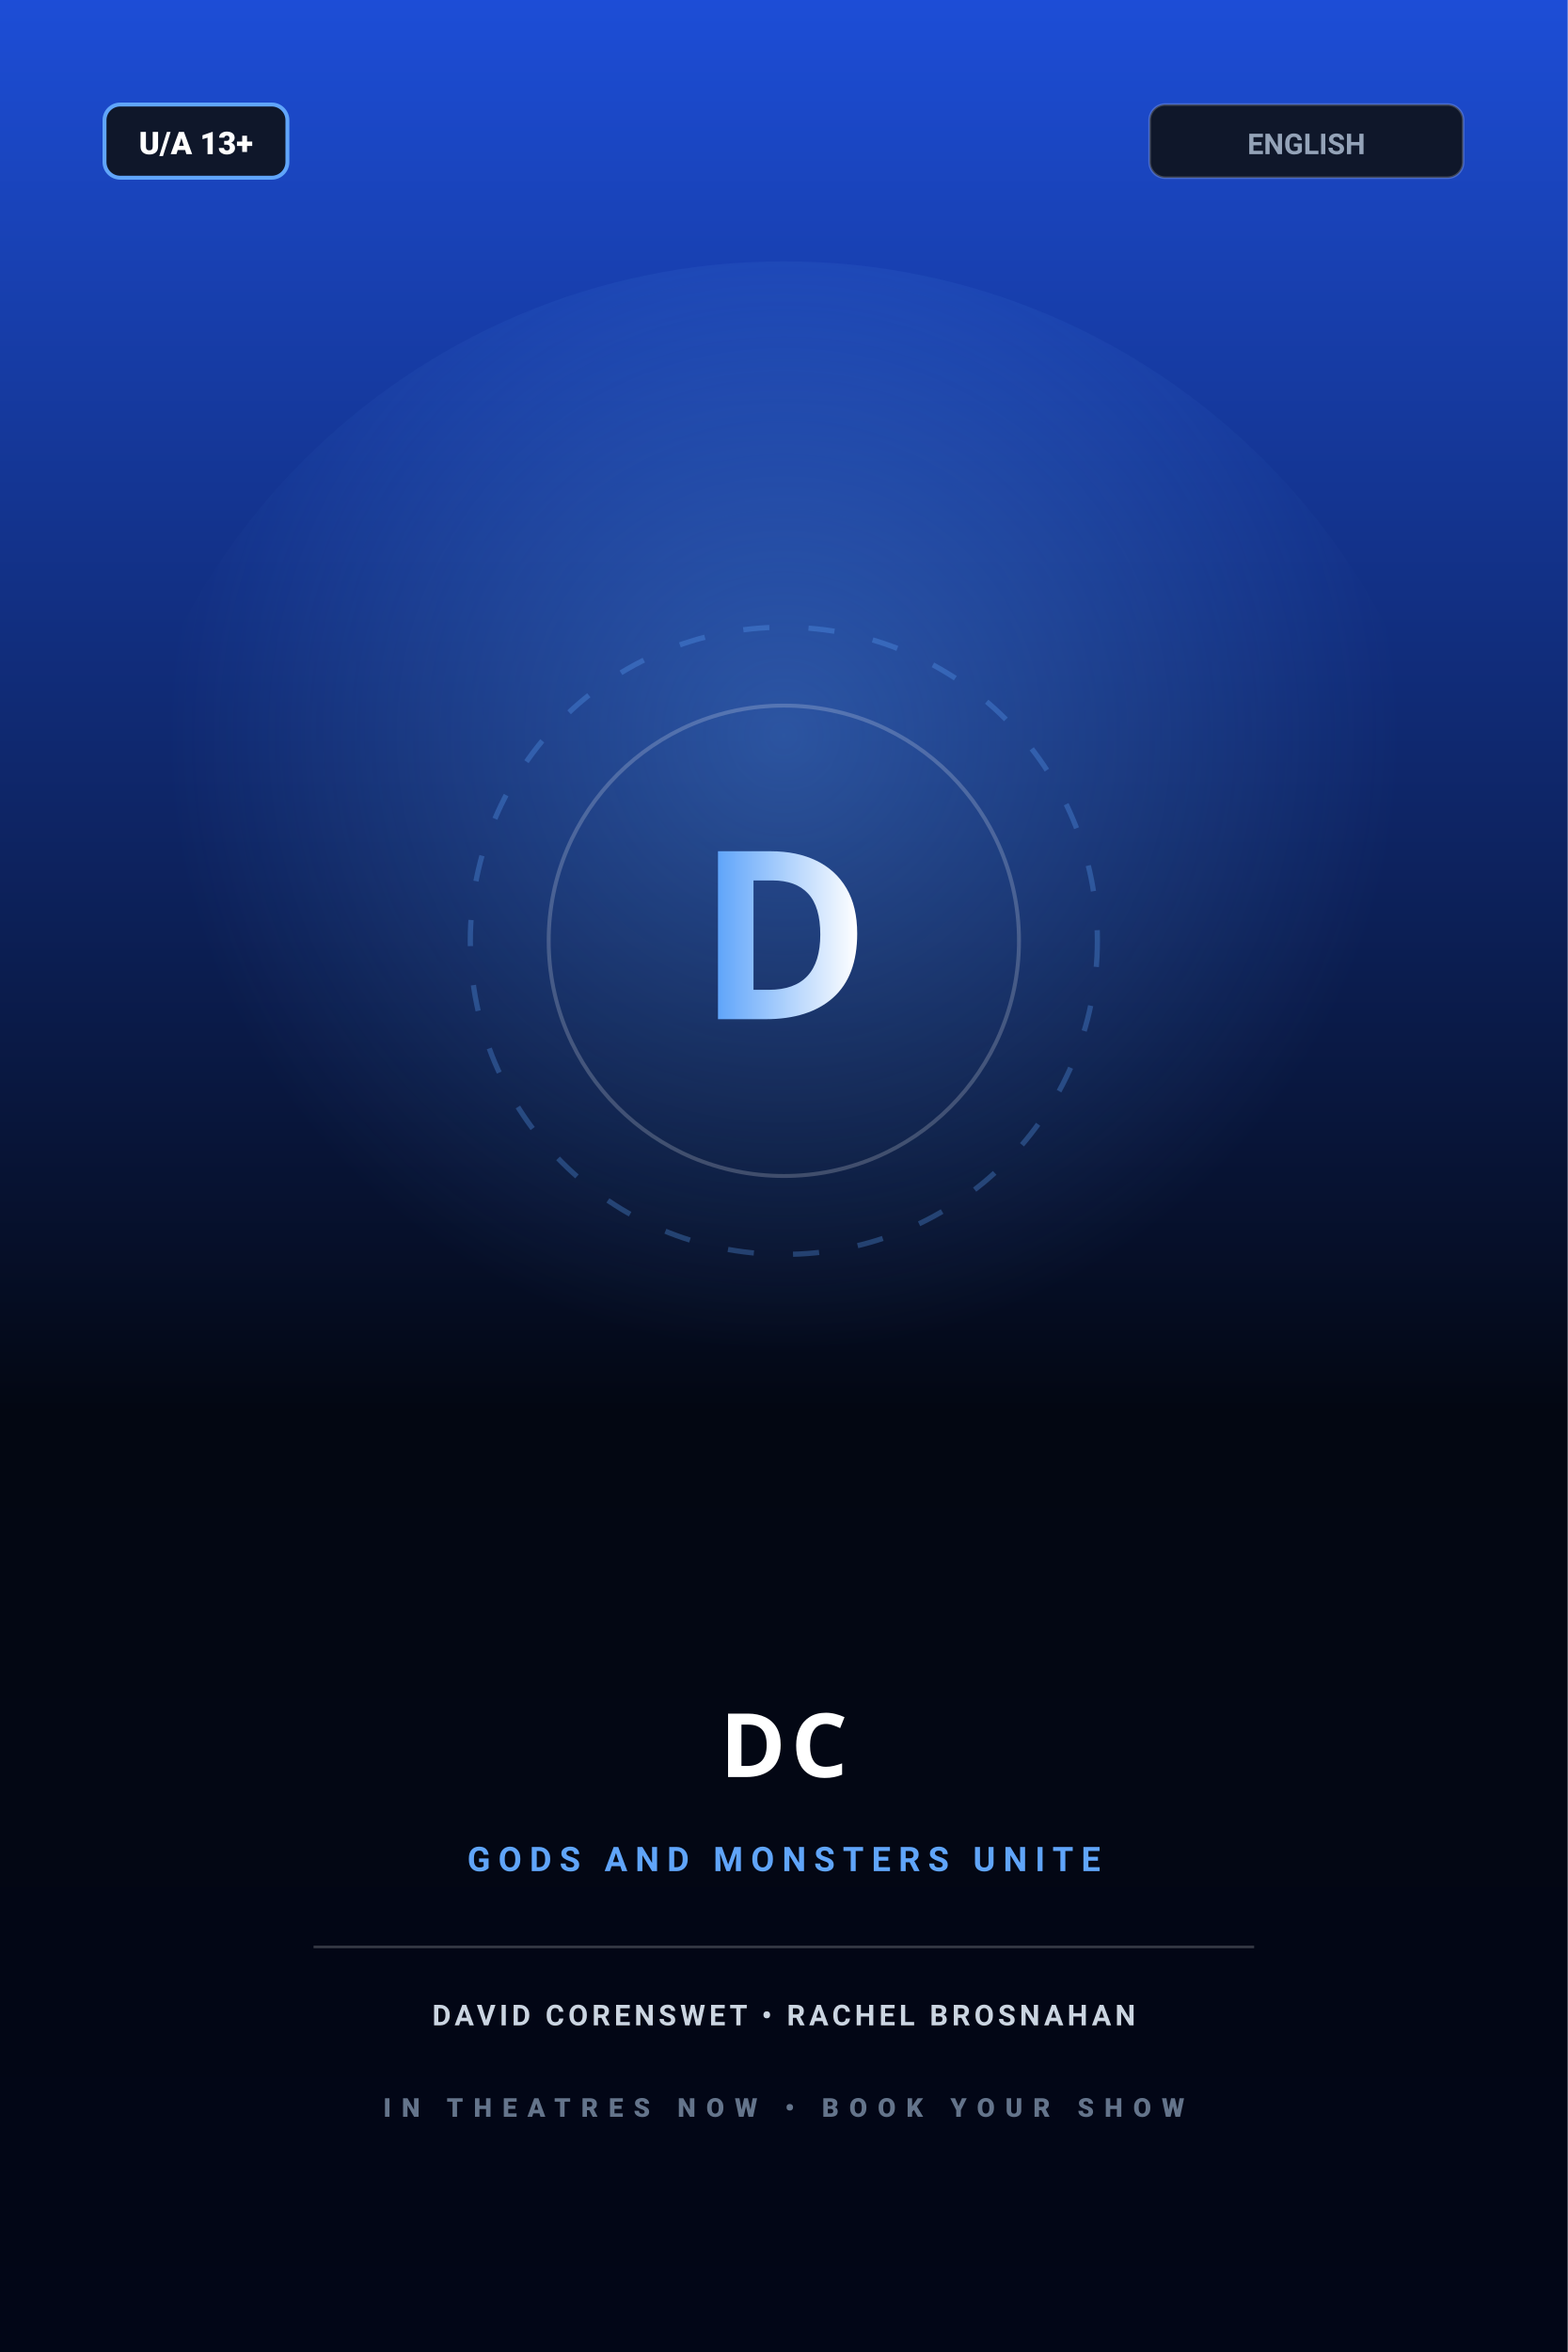
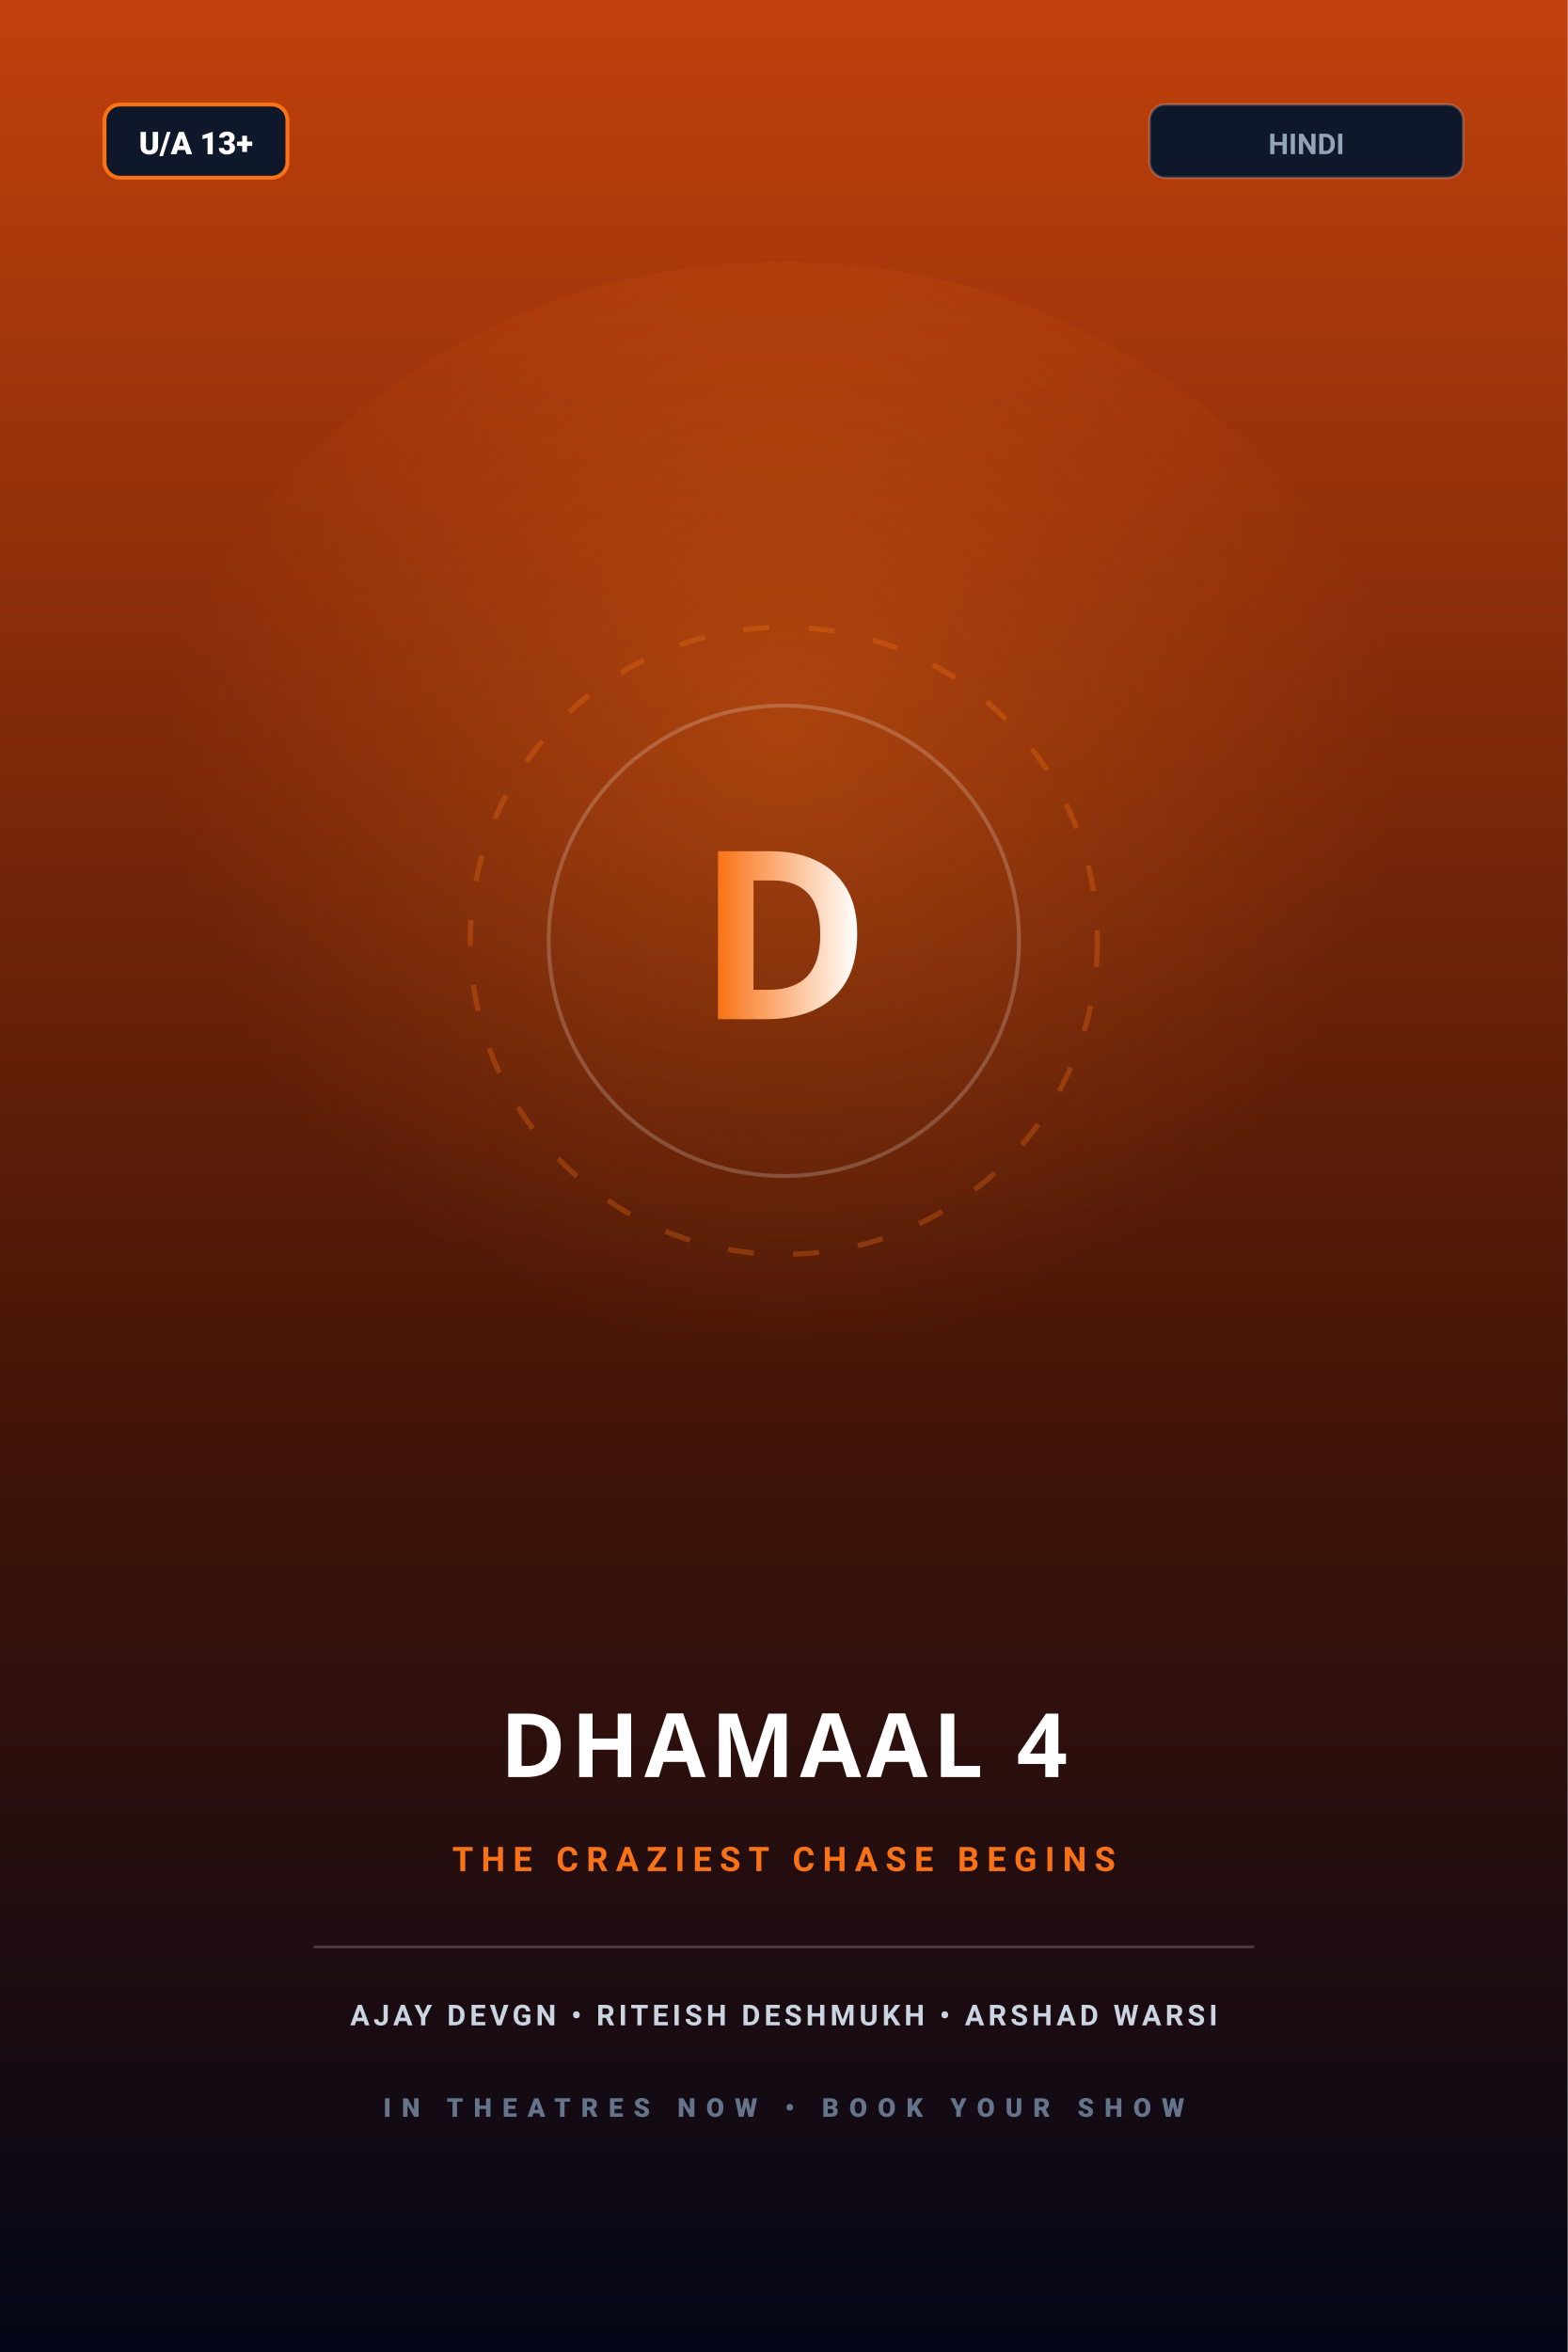
<svg xmlns="http://www.w3.org/2000/svg" viewBox="0 0 600 900" width="600" height="900">
  <defs>
    <linearGradient id="bg" x1="0%" y1="0%" x2="0%" y2="100%">
-       <stop offset="0%" stop-color="#1d4ed8" />
-       <stop offset="60%" stop-color="#030712" />
+       <stop offset="0%" stop-color="#c2410c" />
+       <stop offset="60%" stop-color="#431407" />
      <stop offset="100%" stop-color="#020617" />
    </linearGradient>
    <linearGradient id="accentG" x1="0%" y1="0%" x2="100%" y2="0%">
-       <stop offset="0%" stop-color="#60a5fa" />
+       <stop offset="0%" stop-color="#f97316" />
      <stop offset="100%" stop-color="#ffffff" />
    </linearGradient>
    <radialGradient id="glow" cx="50%" cy="35%" r="45%">
-       <stop offset="0%" stop-color="#60a5fa" stop-opacity="0.35" />
-       <stop offset="100%" stop-color="#60a5fa" stop-opacity="0" />
+       <stop offset="0%" stop-color="#f97316" stop-opacity="0.35" />
+       <stop offset="100%" stop-color="#f97316" stop-opacity="0" />
    </radialGradient>
  </defs>
  <rect width="600" height="900" fill="url(#bg)" />
  <circle cx="300" cy="360" r="260" fill="url(#glow)" />
-   <rect x="40" y="40" width="70" height="28" rx="6" fill="#0f172a" stroke="#60a5fa" stroke-width="1.5" />
+   <rect x="40" y="40" width="70" height="28" rx="6" fill="#0f172a" stroke="#f97316" stroke-width="1.5" />
  <text x="75" y="59" font-family="'Segoe UI', Roboto, sans-serif" font-size="12" font-weight="800" fill="#ffffff" text-anchor="middle">U/A 13+</text>
  <rect x="440" y="40" width="120" height="28" rx="6" fill="#0f172a" stroke="rgba(255,255,255,0.2)" stroke-width="1" />
-   <text x="500" y="59" font-family="'Segoe UI', Roboto, sans-serif" font-size="11" font-weight="700" fill="#94a3b8" text-anchor="middle">ENGLISH</text>
+   <text x="500" y="59" font-family="'Segoe UI', Roboto, sans-serif" font-size="11" font-weight="700" fill="#94a3b8" text-anchor="middle">HINDI</text>
  <g transform="translate(300, 360)">
-     <circle r="120" fill="none" stroke="#60a5fa" stroke-width="2" stroke-opacity="0.3" stroke-dasharray="10 15" />
+     <circle r="120" fill="none" stroke="#f97316" stroke-width="2" stroke-opacity="0.3" stroke-dasharray="10 15" />
    <circle r="90" fill="none" stroke="#ffffff" stroke-width="1.5" stroke-opacity="0.2" />
    <text y="30" font-family="'Impact', 'Segoe UI', sans-serif" font-size="90" font-weight="900" fill="url(#accentG)" text-anchor="middle" letter-spacing="4">D</text>
  </g>
  <g transform="translate(300, 680)">
-     <text y="0" font-family="'Impact', 'Arial Black', sans-serif" font-size="34" font-weight="900" fill="#ffffff" text-anchor="middle" letter-spacing="2">DC</text>
-     <text y="36" font-family="'Segoe UI', Roboto, sans-serif" font-size="13" font-weight="700" fill="#60a5fa" text-anchor="middle" letter-spacing="3">GODS AND MONSTERS UNITE</text>
+     <text y="0" font-family="'Impact', 'Arial Black', sans-serif" font-size="34" font-weight="900" fill="#ffffff" text-anchor="middle" letter-spacing="2">DHAMAAL 4</text>
+     <text y="36" font-family="'Segoe UI', Roboto, sans-serif" font-size="13" font-weight="700" fill="#f97316" text-anchor="middle" letter-spacing="3">THE CRAZIEST CHASE BEGINS</text>
    <line x1="-180" y1="65" x2="180" y2="65" stroke="rgba(255,255,255,0.2)" stroke-width="1" />
-     <text y="95" font-family="'Segoe UI', Roboto, sans-serif" font-size="11" font-weight="600" fill="#cbd5e1" text-anchor="middle" letter-spacing="1.5">DAVID CORENSWET • RACHEL BROSNAHAN</text>
+     <text y="95" font-family="'Segoe UI', Roboto, sans-serif" font-size="11" font-weight="600" fill="#cbd5e1" text-anchor="middle" letter-spacing="1.5">AJAY DEVGN • RITEISH DESHMUKH • ARSHAD WARSI</text>
    <text y="130" font-family="'Segoe UI', Roboto, sans-serif" font-size="10" font-weight="800" fill="#64748b" text-anchor="middle" letter-spacing="4">IN THEATRES NOW • BOOK YOUR SHOW</text>
  </g>
</svg>
